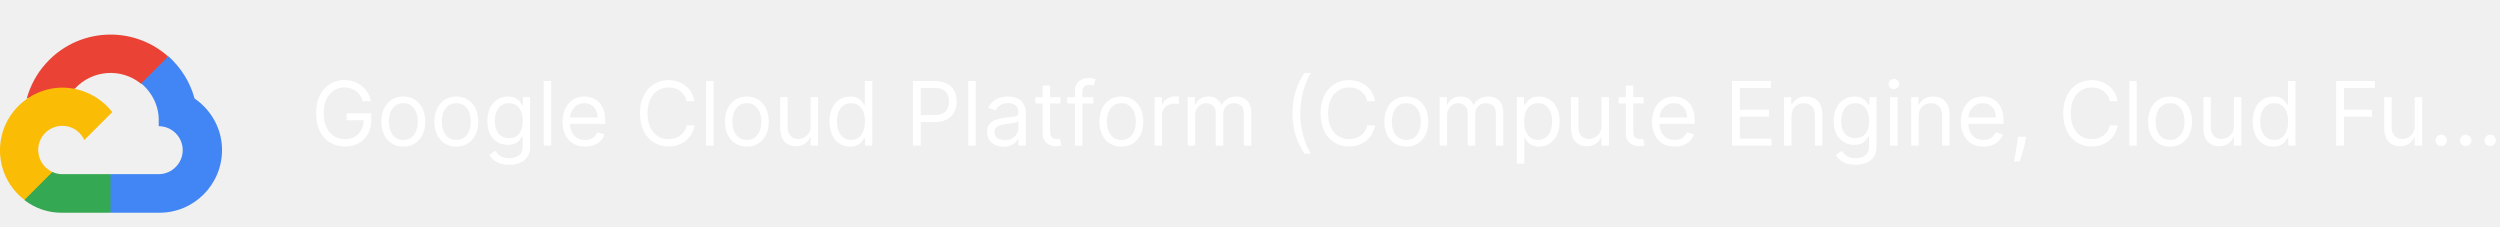
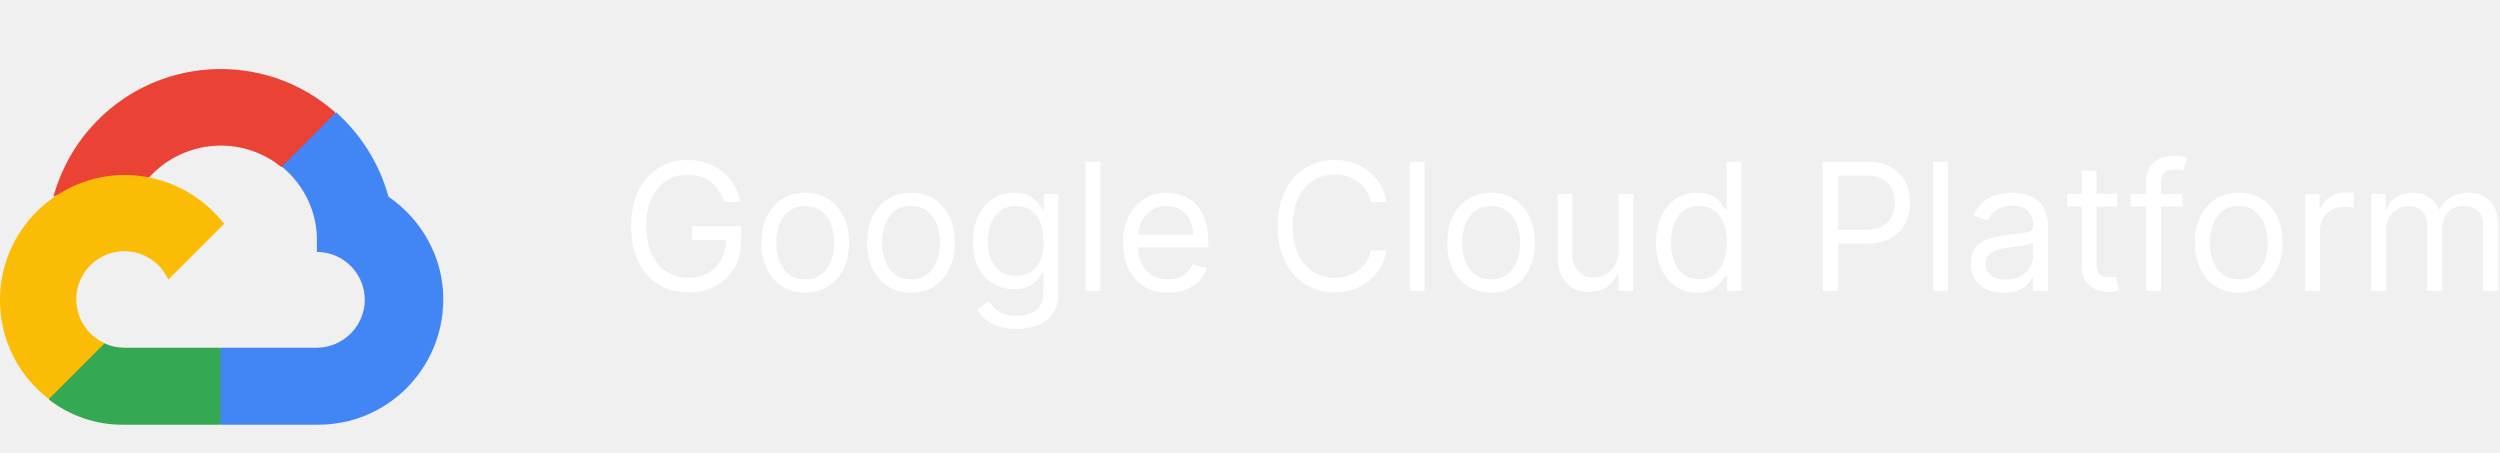
- <svg xmlns="http://www.w3.org/2000/svg" width="563" height="51" viewBox="0 0 563 51" fill="none">
+ <svg xmlns="http://www.w3.org/2000/svg" width="282" height="51" viewBox="0 0 282 51" fill="none">
  <g clip-path="url(#clip0_5224_19472)">
    <path d="M31.737 18.843H33.24L37.583 14.5L37.806 12.663C29.732 5.536 17.372 6.316 10.245 14.389C8.241 16.616 6.849 19.288 6.014 22.184C6.515 21.961 7.016 21.961 7.517 22.072L16.203 20.625C16.203 20.625 16.648 19.901 16.871 19.957C20.768 15.725 27.283 15.224 31.737 18.843Z" fill="#EA4335" />
    <path d="M43.819 22.184C42.817 18.509 40.757 15.224 37.917 12.663L31.793 18.788C34.354 20.903 35.857 24.077 35.746 27.362V28.42C38.753 28.42 41.147 30.87 41.147 33.821C41.147 36.772 38.697 39.221 35.746 39.221H24.945L23.887 40.335V46.849L24.945 47.907H35.802C43.597 47.963 49.944 41.671 50 33.876C50.055 29.255 47.717 24.857 43.819 22.184Z" fill="#4285F4" />
    <path d="M14.03 47.907H24.888V39.222H14.03C13.251 39.222 12.471 39.055 11.803 38.721L10.3 39.222L5.901 43.565L5.512 45.068C7.962 46.961 10.968 47.963 14.03 47.907Z" fill="#34A853" />
    <path d="M14.031 19.734C6.236 19.79 -0.055 26.137 0 33.932C0 38.275 2.06 42.395 5.512 45.012L11.804 38.721C9.076 37.496 7.851 34.266 9.076 31.538C10.301 28.81 13.53 27.585 16.258 28.81C17.483 29.367 18.43 30.313 18.986 31.538L25.278 25.247C22.605 21.794 18.43 19.734 14.031 19.734Z" fill="#FBBC05" />
  </g>
-   <path d="M81.704 22.787C81.548 22.309 81.342 21.88 81.087 21.502C80.836 21.118 80.535 20.791 80.185 20.521C79.839 20.252 79.446 20.046 79.006 19.904C78.565 19.762 78.082 19.691 77.557 19.691C76.695 19.691 75.912 19.913 75.206 20.358C74.501 20.803 73.939 21.459 73.523 22.326C73.106 23.192 72.898 24.255 72.898 25.514C72.898 26.774 73.108 27.837 73.53 28.703C73.951 29.57 74.522 30.226 75.242 30.671C75.961 31.116 76.771 31.338 77.671 31.338C78.504 31.338 79.238 31.161 79.872 30.806C80.511 30.446 81.008 29.939 81.364 29.286C81.724 28.628 81.903 27.853 81.903 26.963L82.443 27.077H78.068V25.514H83.608V27.077C83.608 28.275 83.352 29.317 82.841 30.202C82.334 31.087 81.633 31.774 80.739 32.261C79.849 32.745 78.826 32.986 77.671 32.986C76.383 32.986 75.251 32.683 74.276 32.077C73.305 31.471 72.547 30.609 72.003 29.492C71.463 28.374 71.193 27.049 71.193 25.514C71.193 24.364 71.347 23.329 71.655 22.411C71.967 21.487 72.408 20.701 72.976 20.053C73.544 19.404 74.216 18.907 74.993 18.561C75.769 18.216 76.624 18.043 77.557 18.043C78.324 18.043 79.039 18.159 79.702 18.391C80.369 18.618 80.963 18.942 81.484 19.364C82.01 19.78 82.448 20.28 82.798 20.862C83.149 21.44 83.39 22.082 83.523 22.787H81.704ZM90.829 33.014C89.844 33.014 88.98 32.78 88.237 32.311C87.498 31.843 86.921 31.187 86.504 30.344C86.092 29.501 85.886 28.516 85.886 27.389C85.886 26.253 86.092 25.261 86.504 24.413C86.921 23.566 87.498 22.908 88.237 22.439C88.98 21.97 89.844 21.736 90.829 21.736C91.814 21.736 92.676 21.97 93.414 22.439C94.158 22.908 94.735 23.566 95.147 24.413C95.564 25.261 95.772 26.253 95.772 27.389C95.772 28.516 95.564 29.501 95.147 30.344C94.735 31.187 94.158 31.843 93.414 32.311C92.676 32.78 91.814 33.014 90.829 33.014ZM90.829 31.509C91.577 31.509 92.193 31.317 92.676 30.933C93.159 30.55 93.516 30.046 93.748 29.421C93.98 28.796 94.096 28.119 94.096 27.389C94.096 26.66 93.98 25.981 93.748 25.351C93.516 24.721 93.159 24.212 92.676 23.824C92.193 23.436 91.577 23.242 90.829 23.242C90.081 23.242 89.466 23.436 88.983 23.824C88.5 24.212 88.142 24.721 87.91 25.351C87.678 25.981 87.562 26.66 87.562 27.389C87.562 28.119 87.678 28.796 87.91 29.421C88.142 30.046 88.5 30.55 88.983 30.933C89.466 31.317 90.081 31.509 90.829 31.509ZM102.763 33.014C101.778 33.014 100.914 32.78 100.17 32.311C99.432 31.843 98.854 31.187 98.438 30.344C98.026 29.501 97.82 28.516 97.82 27.389C97.82 26.253 98.026 25.261 98.438 24.413C98.854 23.566 99.432 22.908 100.17 22.439C100.914 21.97 101.778 21.736 102.763 21.736C103.748 21.736 104.609 21.97 105.348 22.439C106.091 22.908 106.669 23.566 107.081 24.413C107.498 25.261 107.706 26.253 107.706 27.389C107.706 28.516 107.498 29.501 107.081 30.344C106.669 31.187 106.091 31.843 105.348 32.311C104.609 32.78 103.748 33.014 102.763 33.014ZM102.763 31.509C103.511 31.509 104.126 31.317 104.609 30.933C105.092 30.55 105.45 30.046 105.682 29.421C105.914 28.796 106.03 28.119 106.03 27.389C106.03 26.66 105.914 25.981 105.682 25.351C105.45 24.721 105.092 24.212 104.609 23.824C104.126 23.436 103.511 23.242 102.763 23.242C102.015 23.242 101.399 23.436 100.916 23.824C100.433 24.212 100.076 24.721 99.844 25.351C99.612 25.981 99.496 26.66 99.496 27.389C99.496 28.119 99.612 28.796 99.844 29.421C100.076 30.046 100.433 30.55 100.916 30.933C101.399 31.317 102.015 31.509 102.763 31.509ZM114.668 37.105C113.858 37.105 113.162 37.001 112.58 36.793C111.998 36.589 111.512 36.319 111.124 35.983C110.74 35.652 110.435 35.297 110.208 34.918L111.543 33.98C111.694 34.179 111.886 34.406 112.118 34.662C112.35 34.922 112.667 35.147 113.07 35.337C113.477 35.531 114.01 35.628 114.668 35.628C115.549 35.628 116.275 35.415 116.848 34.989C117.421 34.563 117.708 33.895 117.708 32.986V30.77H117.566C117.443 30.969 117.267 31.215 117.04 31.509C116.818 31.797 116.496 32.056 116.074 32.283C115.658 32.505 115.094 32.617 114.384 32.617C113.503 32.617 112.712 32.408 112.012 31.992C111.316 31.575 110.764 30.969 110.357 30.174C109.954 29.378 109.753 28.412 109.753 27.276C109.753 26.158 109.95 25.185 110.343 24.357C110.736 23.523 111.283 22.879 111.983 22.425C112.684 21.966 113.494 21.736 114.412 21.736C115.123 21.736 115.686 21.854 116.103 22.091C116.524 22.323 116.846 22.588 117.069 22.887C117.296 23.18 117.471 23.422 117.594 23.611H117.765V21.878H119.384V33.1C119.384 34.037 119.171 34.799 118.745 35.386C118.323 35.978 117.755 36.412 117.04 36.686C116.33 36.966 115.539 37.105 114.668 37.105ZM114.611 31.111C115.283 31.111 115.852 30.957 116.316 30.649C116.78 30.342 117.132 29.899 117.374 29.321C117.615 28.744 117.736 28.052 117.736 27.247C117.736 26.461 117.618 25.768 117.381 25.166C117.144 24.565 116.794 24.094 116.33 23.753C115.866 23.412 115.293 23.242 114.611 23.242C113.901 23.242 113.309 23.422 112.836 23.781C112.367 24.141 112.014 24.624 111.777 25.23C111.545 25.836 111.429 26.509 111.429 27.247C111.429 28.005 111.548 28.675 111.784 29.257C112.026 29.835 112.381 30.29 112.85 30.621C113.323 30.948 113.91 31.111 114.611 31.111ZM124.128 18.242V32.787H122.452V18.242H124.128ZM131.772 33.014C130.721 33.014 129.814 32.782 129.052 32.318C128.294 31.85 127.71 31.196 127.298 30.358C126.89 29.515 126.687 28.535 126.687 27.418C126.687 26.3 126.89 25.316 127.298 24.463C127.71 23.606 128.282 22.939 129.016 22.46C129.755 21.977 130.617 21.736 131.602 21.736C132.17 21.736 132.731 21.831 133.285 22.02C133.839 22.209 134.343 22.517 134.798 22.943C135.252 23.365 135.614 23.924 135.884 24.619C136.154 25.316 136.289 26.172 136.289 27.191V27.901H127.88V26.452H134.585C134.585 25.836 134.461 25.287 134.215 24.804C133.974 24.321 133.628 23.94 133.178 23.661C132.733 23.381 132.208 23.242 131.602 23.242C130.934 23.242 130.356 23.407 129.869 23.739C129.386 24.066 129.014 24.492 128.754 25.017C128.493 25.543 128.363 26.106 128.363 26.708V27.674C128.363 28.497 128.505 29.196 128.789 29.769C129.078 30.337 129.478 30.77 129.989 31.068C130.501 31.362 131.095 31.509 131.772 31.509C132.212 31.509 132.61 31.447 132.965 31.324C133.325 31.196 133.635 31.007 133.896 30.756C134.156 30.5 134.357 30.183 134.499 29.804L136.119 30.259C135.948 30.808 135.662 31.291 135.259 31.708C134.857 32.12 134.36 32.441 133.768 32.673C133.176 32.901 132.511 33.014 131.772 33.014ZM156.396 22.787H154.634C154.53 22.28 154.348 21.835 154.087 21.452C153.832 21.068 153.519 20.746 153.15 20.486C152.785 20.221 152.38 20.022 151.935 19.889C151.49 19.757 151.026 19.691 150.543 19.691C149.663 19.691 148.865 19.913 148.15 20.358C147.44 20.803 146.874 21.459 146.452 22.326C146.036 23.192 145.827 24.255 145.827 25.514C145.827 26.774 146.036 27.837 146.452 28.703C146.874 29.57 147.44 30.226 148.15 30.671C148.865 31.116 149.663 31.338 150.543 31.338C151.026 31.338 151.49 31.272 151.935 31.139C152.38 31.007 152.785 30.81 153.15 30.55C153.519 30.285 153.832 29.96 154.087 29.577C154.348 29.189 154.53 28.744 154.634 28.242H156.396C156.263 28.985 156.022 29.65 155.671 30.237C155.321 30.825 154.885 31.324 154.364 31.736C153.844 32.143 153.259 32.453 152.61 32.666C151.966 32.879 151.277 32.986 150.543 32.986C149.303 32.986 148.2 32.683 147.234 32.077C146.268 31.471 145.508 30.609 144.954 29.492C144.4 28.374 144.123 27.049 144.123 25.514C144.123 23.98 144.4 22.654 144.954 21.537C145.508 20.42 146.268 19.558 147.234 18.952C148.2 18.346 149.303 18.043 150.543 18.043C151.277 18.043 151.966 18.149 152.61 18.362C153.259 18.576 153.844 18.888 154.364 19.3C154.885 19.707 155.321 20.204 155.671 20.791C156.022 21.374 156.263 22.039 156.396 22.787ZM160.691 18.242V32.787H159.015V18.242H160.691ZM168.192 33.014C167.208 33.014 166.344 32.78 165.6 32.311C164.862 31.843 164.284 31.187 163.867 30.344C163.455 29.501 163.249 28.516 163.249 27.389C163.249 26.253 163.455 25.261 163.867 24.413C164.284 23.566 164.862 22.908 165.6 22.439C166.344 21.97 167.208 21.736 168.192 21.736C169.177 21.736 170.039 21.97 170.778 22.439C171.521 22.908 172.099 23.566 172.511 24.413C172.927 25.261 173.136 26.253 173.136 27.389C173.136 28.516 172.927 29.501 172.511 30.344C172.099 31.187 171.521 31.843 170.778 32.311C170.039 32.78 169.177 33.014 168.192 33.014ZM168.192 31.509C168.941 31.509 169.556 31.317 170.039 30.933C170.522 30.55 170.879 30.046 171.112 29.421C171.344 28.796 171.46 28.119 171.46 27.389C171.46 26.66 171.344 25.981 171.112 25.351C170.879 24.721 170.522 24.212 170.039 23.824C169.556 23.436 168.941 23.242 168.192 23.242C167.444 23.242 166.829 23.436 166.346 23.824C165.863 24.212 165.505 24.721 165.273 25.351C165.041 25.981 164.925 26.66 164.925 27.389C164.925 28.119 165.041 28.796 165.273 29.421C165.505 30.046 165.863 30.55 166.346 30.933C166.829 31.317 167.444 31.509 168.192 31.509ZM182.569 28.327V21.878H184.245V32.787H182.569V30.941H182.456C182.2 31.494 181.802 31.966 181.262 32.354C180.723 32.737 180.041 32.929 179.217 32.929C178.535 32.929 177.929 32.78 177.399 32.482C176.868 32.179 176.452 31.724 176.149 31.118C175.846 30.507 175.694 29.738 175.694 28.81V21.878H177.37V28.696C177.37 29.492 177.593 30.126 178.038 30.6C178.488 31.073 179.061 31.31 179.757 31.31C180.173 31.31 180.597 31.203 181.028 30.99C181.464 30.777 181.828 30.451 182.122 30.01C182.42 29.57 182.569 29.009 182.569 28.327ZM191.435 33.014C190.526 33.014 189.723 32.785 189.027 32.325C188.331 31.861 187.786 31.208 187.393 30.365C187 29.518 186.804 28.516 186.804 27.361C186.804 26.215 187 25.221 187.393 24.378C187.786 23.535 188.333 22.884 189.034 22.425C189.735 21.966 190.545 21.736 191.463 21.736C192.173 21.736 192.734 21.854 193.146 22.091C193.563 22.323 193.88 22.588 194.098 22.887C194.321 23.18 194.493 23.422 194.616 23.611H194.759V18.242H196.435V32.787H194.815V31.111H194.616C194.493 31.31 194.318 31.561 194.091 31.864C193.864 32.162 193.539 32.43 193.118 32.666C192.696 32.898 192.135 33.014 191.435 33.014ZM191.662 31.509C192.334 31.509 192.902 31.334 193.366 30.983C193.83 30.628 194.183 30.138 194.425 29.513C194.666 28.883 194.787 28.156 194.787 27.333C194.787 26.518 194.669 25.806 194.432 25.195C194.195 24.579 193.845 24.101 193.381 23.76C192.917 23.415 192.344 23.242 191.662 23.242C190.952 23.242 190.36 23.424 189.886 23.788C189.418 24.148 189.065 24.638 188.828 25.259C188.596 25.874 188.48 26.566 188.48 27.333C188.48 28.109 188.598 28.815 188.835 29.449C189.077 30.079 189.432 30.581 189.901 30.955C190.374 31.324 190.961 31.509 191.662 31.509ZM205.589 32.787V18.242H210.504C211.645 18.242 212.578 18.448 213.303 18.86C214.032 19.267 214.571 19.818 214.922 20.514C215.272 21.21 215.447 21.987 215.447 22.844C215.447 23.701 215.272 24.48 214.922 25.181C214.576 25.881 214.041 26.44 213.317 26.857C212.592 27.269 211.664 27.475 210.533 27.475H207.01V25.912H210.476C211.257 25.912 211.884 25.777 212.358 25.507C212.831 25.237 213.175 24.873 213.388 24.413C213.606 23.95 213.714 23.426 213.714 22.844C213.714 22.262 213.606 21.741 213.388 21.281C213.175 20.822 212.829 20.462 212.351 20.202C211.873 19.937 211.238 19.804 210.447 19.804H207.351V32.787H205.589ZM219.734 18.242V32.787H218.058V18.242H219.734ZM226.014 33.043C225.323 33.043 224.695 32.913 224.132 32.652C223.568 32.387 223.121 32.006 222.789 31.509C222.458 31.007 222.292 30.401 222.292 29.691C222.292 29.066 222.415 28.559 222.662 28.171C222.908 27.778 223.237 27.47 223.649 27.247C224.061 27.025 224.515 26.859 225.012 26.75C225.514 26.637 226.019 26.547 226.525 26.48C227.188 26.395 227.725 26.331 228.137 26.288C228.554 26.241 228.857 26.163 229.047 26.054C229.241 25.945 229.338 25.756 229.338 25.486V25.429C229.338 24.728 229.146 24.184 228.762 23.796C228.384 23.407 227.808 23.213 227.037 23.213C226.236 23.213 225.609 23.388 225.154 23.739C224.7 24.089 224.38 24.463 224.196 24.861L222.605 24.293C222.889 23.63 223.268 23.114 223.741 22.744C224.219 22.37 224.74 22.11 225.304 21.963C225.872 21.812 226.431 21.736 226.98 21.736C227.33 21.736 227.733 21.779 228.187 21.864C228.646 21.944 229.089 22.112 229.515 22.368C229.946 22.624 230.304 23.01 230.588 23.526C230.872 24.042 231.014 24.733 231.014 25.6V32.787H229.338V31.31H229.252C229.139 31.547 228.949 31.8 228.684 32.07C228.419 32.34 228.066 32.569 227.626 32.759C227.186 32.948 226.648 33.043 226.014 33.043ZM226.27 31.537C226.932 31.537 227.491 31.407 227.946 31.146C228.405 30.886 228.751 30.55 228.983 30.138C229.219 29.726 229.338 29.293 229.338 28.838V27.304C229.267 27.389 229.11 27.468 228.869 27.538C228.632 27.605 228.358 27.664 228.045 27.716C227.737 27.763 227.437 27.806 227.143 27.844C226.854 27.877 226.62 27.905 226.44 27.929C226.004 27.986 225.597 28.078 225.218 28.206C224.844 28.329 224.541 28.516 224.309 28.767C224.082 29.013 223.968 29.35 223.968 29.776C223.968 30.358 224.184 30.799 224.615 31.097C225.05 31.39 225.602 31.537 226.27 31.537ZM238.817 21.878V23.299H233.164V21.878H238.817ZM234.812 19.264H236.488V29.662C236.488 30.136 236.557 30.491 236.694 30.727C236.836 30.959 237.016 31.116 237.234 31.196C237.456 31.272 237.691 31.31 237.937 31.31C238.121 31.31 238.273 31.3 238.391 31.281C238.51 31.258 238.604 31.239 238.675 31.225L239.016 32.73C238.903 32.773 238.744 32.816 238.54 32.858C238.337 32.906 238.079 32.929 237.766 32.929C237.293 32.929 236.829 32.827 236.374 32.624C235.924 32.42 235.55 32.11 235.252 31.693C234.959 31.277 234.812 30.751 234.812 30.117V19.264ZM246.197 21.878V23.299H240.316V21.878H246.197ZM242.077 32.787V20.372C242.077 19.747 242.224 19.227 242.518 18.81C242.811 18.393 243.192 18.081 243.661 17.872C244.13 17.664 244.625 17.56 245.146 17.56C245.558 17.56 245.894 17.593 246.154 17.659C246.415 17.726 246.609 17.787 246.737 17.844L246.254 19.293C246.168 19.264 246.05 19.229 245.898 19.186C245.752 19.144 245.558 19.122 245.316 19.122C244.762 19.122 244.362 19.262 244.116 19.541C243.874 19.821 243.754 20.23 243.754 20.77V32.787H242.077ZM252.528 33.014C251.544 33.014 250.679 32.78 249.936 32.311C249.197 31.843 248.62 31.187 248.203 30.344C247.791 29.501 247.585 28.516 247.585 27.389C247.585 26.253 247.791 25.261 248.203 24.413C248.62 23.566 249.197 22.908 249.936 22.439C250.679 21.97 251.544 21.736 252.528 21.736C253.513 21.736 254.375 21.97 255.114 22.439C255.857 22.908 256.435 23.566 256.847 24.413C257.263 25.261 257.472 26.253 257.472 27.389C257.472 28.516 257.263 29.501 256.847 30.344C256.435 31.187 255.857 31.843 255.114 32.311C254.375 32.78 253.513 33.014 252.528 33.014ZM252.528 31.509C253.277 31.509 253.892 31.317 254.375 30.933C254.858 30.55 255.215 30.046 255.447 29.421C255.679 28.796 255.795 28.119 255.795 27.389C255.795 26.66 255.679 25.981 255.447 25.351C255.215 24.721 254.858 24.212 254.375 23.824C253.892 23.436 253.277 23.242 252.528 23.242C251.78 23.242 251.165 23.436 250.682 23.824C250.199 24.212 249.841 24.721 249.609 25.351C249.377 25.981 249.261 26.66 249.261 27.389C249.261 28.119 249.377 28.796 249.609 29.421C249.841 30.046 250.199 30.55 250.682 30.933C251.165 31.317 251.78 31.509 252.528 31.509ZM260.03 32.787V21.878H261.65V23.526H261.763C261.962 22.986 262.322 22.548 262.843 22.212C263.364 21.876 263.951 21.708 264.604 21.708C264.727 21.708 264.881 21.71 265.066 21.715C265.25 21.719 265.39 21.727 265.485 21.736V23.441C265.428 23.426 265.298 23.405 265.094 23.377C264.895 23.343 264.685 23.327 264.462 23.327C263.932 23.327 263.458 23.438 263.042 23.661C262.63 23.878 262.303 24.181 262.061 24.57C261.825 24.953 261.706 25.391 261.706 25.884V32.787H260.03ZM267.472 32.787V21.878H269.091V23.583H269.233C269.46 23 269.827 22.548 270.334 22.226C270.84 21.899 271.449 21.736 272.159 21.736C272.879 21.736 273.478 21.899 273.956 22.226C274.439 22.548 274.815 23 275.085 23.583H275.199C275.478 23.019 275.897 22.572 276.456 22.24C277.015 21.904 277.685 21.736 278.466 21.736C279.441 21.736 280.239 22.041 280.859 22.652C281.48 23.258 281.79 24.203 281.79 25.486V32.787H280.114V25.486C280.114 24.681 279.893 24.106 279.453 23.76C279.013 23.415 278.494 23.242 277.898 23.242C277.131 23.242 276.536 23.474 276.115 23.938C275.694 24.397 275.483 24.979 275.483 25.685V32.787H273.778V25.316C273.778 24.695 273.577 24.196 273.175 23.817C272.772 23.433 272.254 23.242 271.619 23.242C271.184 23.242 270.777 23.358 270.398 23.59C270.024 23.822 269.721 24.144 269.489 24.556C269.261 24.963 269.148 25.434 269.148 25.969V32.787H267.472ZM291.076 25.514C291.076 23.725 291.308 22.079 291.772 20.578C292.241 19.073 292.908 17.688 293.775 16.424H295.252C294.911 16.892 294.592 17.47 294.293 18.156C294 18.838 293.742 19.589 293.519 20.408C293.297 21.222 293.121 22.065 292.994 22.936C292.871 23.808 292.809 24.667 292.809 25.514C292.809 26.641 292.918 27.785 293.136 28.945C293.353 30.105 293.647 31.182 294.016 32.176C294.386 33.171 294.798 33.98 295.252 34.605H293.775C292.908 33.341 292.241 31.959 291.772 30.458C291.308 28.952 291.076 27.304 291.076 25.514ZM309.657 22.787H307.896C307.792 22.28 307.609 21.835 307.349 21.452C307.093 21.068 306.781 20.746 306.412 20.486C306.047 20.221 305.642 20.022 305.197 19.889C304.752 19.757 304.288 19.691 303.805 19.691C302.924 19.691 302.127 19.913 301.412 20.358C300.701 20.803 300.136 21.459 299.714 22.326C299.297 23.192 299.089 24.255 299.089 25.514C299.089 26.774 299.297 27.837 299.714 28.703C300.136 29.57 300.701 30.226 301.412 30.671C302.127 31.116 302.924 31.338 303.805 31.338C304.288 31.338 304.752 31.272 305.197 31.139C305.642 31.007 306.047 30.81 306.412 30.55C306.781 30.285 307.093 29.96 307.349 29.577C307.609 29.189 307.792 28.744 307.896 28.242H309.657C309.525 28.985 309.283 29.65 308.933 30.237C308.583 30.825 308.147 31.324 307.626 31.736C307.105 32.143 306.52 32.453 305.872 32.666C305.228 32.879 304.539 32.986 303.805 32.986C302.565 32.986 301.461 32.683 300.495 32.077C299.529 31.471 298.77 30.609 298.216 29.492C297.662 28.374 297.385 27.049 297.385 25.514C297.385 23.98 297.662 22.654 298.216 21.537C298.77 20.42 299.529 19.558 300.495 18.952C301.461 18.346 302.565 18.043 303.805 18.043C304.539 18.043 305.228 18.149 305.872 18.362C306.52 18.576 307.105 18.888 307.626 19.3C308.147 19.707 308.583 20.204 308.933 20.791C309.283 21.374 309.525 22.039 309.657 22.787ZM316.708 33.014C315.723 33.014 314.859 32.78 314.116 32.311C313.377 31.843 312.799 31.187 312.383 30.344C311.971 29.501 311.765 28.516 311.765 27.389C311.765 26.253 311.971 25.261 312.383 24.413C312.799 23.566 313.377 22.908 314.116 22.439C314.859 21.97 315.723 21.736 316.708 21.736C317.693 21.736 318.555 21.97 319.293 22.439C320.037 22.908 320.614 23.566 321.026 24.413C321.443 25.261 321.651 26.253 321.651 27.389C321.651 28.516 321.443 29.501 321.026 30.344C320.614 31.187 320.037 31.843 319.293 32.311C318.555 32.78 317.693 33.014 316.708 33.014ZM316.708 31.509C317.456 31.509 318.072 31.317 318.555 30.933C319.038 30.55 319.395 30.046 319.627 29.421C319.859 28.796 319.975 28.119 319.975 27.389C319.975 26.66 319.859 25.981 319.627 25.351C319.395 24.721 319.038 24.212 318.555 23.824C318.072 23.436 317.456 23.242 316.708 23.242C315.96 23.242 315.344 23.436 314.862 23.824C314.379 24.212 314.021 24.721 313.789 25.351C313.557 25.981 313.441 26.66 313.441 27.389C313.441 28.119 313.557 28.796 313.789 29.421C314.021 30.046 314.379 30.55 314.862 30.933C315.344 31.317 315.96 31.509 316.708 31.509ZM324.21 32.787V21.878H325.829V23.583H325.971C326.199 23 326.565 22.548 327.072 22.226C327.579 21.899 328.187 21.736 328.897 21.736C329.617 21.736 330.216 21.899 330.694 22.226C331.177 22.548 331.554 23 331.824 23.583H331.937C332.217 23.019 332.636 22.572 333.194 22.24C333.753 21.904 334.423 21.736 335.204 21.736C336.18 21.736 336.977 22.041 337.598 22.652C338.218 23.258 338.528 24.203 338.528 25.486V32.787H336.852V25.486C336.852 24.681 336.632 24.106 336.191 23.76C335.751 23.415 335.233 23.242 334.636 23.242C333.869 23.242 333.275 23.474 332.853 23.938C332.432 24.397 332.221 24.979 332.221 25.685V32.787H330.517V25.316C330.517 24.695 330.315 24.196 329.913 23.817C329.511 23.433 328.992 23.242 328.358 23.242C327.922 23.242 327.515 23.358 327.136 23.59C326.762 23.822 326.459 24.144 326.227 24.556C326 24.963 325.886 25.434 325.886 25.969V32.787H324.21ZM341.593 36.878V21.878H343.212V23.611H343.411C343.534 23.422 343.704 23.18 343.922 22.887C344.145 22.588 344.462 22.323 344.874 22.091C345.291 21.854 345.854 21.736 346.564 21.736C347.483 21.736 348.292 21.966 348.993 22.425C349.694 22.884 350.241 23.535 350.634 24.378C351.027 25.221 351.223 26.215 351.223 27.361C351.223 28.516 351.027 29.518 350.634 30.365C350.241 31.208 349.696 31.861 349 32.325C348.304 32.785 347.502 33.014 346.593 33.014C345.892 33.014 345.331 32.898 344.909 32.666C344.488 32.43 344.164 32.162 343.936 31.864C343.709 31.561 343.534 31.31 343.411 31.111H343.269V36.878H341.593ZM343.24 27.333C343.24 28.156 343.361 28.883 343.603 29.513C343.844 30.138 344.197 30.628 344.661 30.983C345.125 31.334 345.693 31.509 346.365 31.509C347.066 31.509 347.651 31.324 348.12 30.955C348.593 30.581 348.948 30.079 349.185 29.449C349.426 28.815 349.547 28.109 349.547 27.333C349.547 26.566 349.429 25.874 349.192 25.259C348.96 24.638 348.607 24.148 348.134 23.788C347.665 23.424 347.076 23.242 346.365 23.242C345.684 23.242 345.111 23.415 344.647 23.76C344.183 24.101 343.832 24.579 343.596 25.195C343.359 25.806 343.24 26.518 343.24 27.333ZM360.655 28.327V21.878H362.331V32.787H360.655V30.941H360.542C360.286 31.494 359.888 31.966 359.348 32.354C358.809 32.737 358.127 32.929 357.303 32.929C356.621 32.929 356.015 32.78 355.485 32.482C354.954 32.179 354.538 31.724 354.235 31.118C353.932 30.507 353.78 29.738 353.78 28.81V21.878H355.456V28.696C355.456 29.492 355.679 30.126 356.124 30.6C356.574 31.073 357.147 31.31 357.843 31.31C358.259 31.31 358.683 31.203 359.114 30.99C359.55 30.777 359.914 30.451 360.208 30.01C360.506 29.57 360.655 29.009 360.655 28.327ZM370.146 21.878V23.299H364.492V21.878H370.146ZM366.14 19.264H367.816V29.662C367.816 30.136 367.885 30.491 368.022 30.727C368.164 30.959 368.344 31.116 368.562 31.196C368.784 31.272 369.019 31.31 369.265 31.31C369.45 31.31 369.601 31.3 369.719 31.281C369.838 31.258 369.933 31.239 370.004 31.225L370.344 32.73C370.231 32.773 370.072 32.816 369.869 32.858C369.665 32.906 369.407 32.929 369.094 32.929C368.621 32.929 368.157 32.827 367.702 32.624C367.253 32.42 366.879 32.11 366.58 31.693C366.287 31.277 366.14 30.751 366.14 30.117V19.264ZM377.124 33.014C376.072 33.014 375.166 32.782 374.403 32.318C373.646 31.85 373.061 31.196 372.649 30.358C372.242 29.515 372.038 28.535 372.038 27.418C372.038 26.3 372.242 25.316 372.649 24.463C373.061 23.606 373.634 22.939 374.368 22.46C375.107 21.977 375.968 21.736 376.953 21.736C377.521 21.736 378.082 21.831 378.636 22.02C379.19 22.209 379.695 22.517 380.149 22.943C380.604 23.365 380.966 23.924 381.236 24.619C381.506 25.316 381.641 26.172 381.641 27.191V27.901H373.232V26.452H379.936C379.936 25.836 379.813 25.287 379.567 24.804C379.325 24.321 378.98 23.94 378.53 23.661C378.085 23.381 377.559 23.242 376.953 23.242C376.286 23.242 375.708 23.407 375.22 23.739C374.737 24.066 374.366 24.492 374.105 25.017C373.845 25.543 373.714 26.106 373.714 26.708V27.674C373.714 28.497 373.857 29.196 374.141 29.769C374.429 30.337 374.83 30.77 375.341 31.068C375.852 31.362 376.446 31.509 377.124 31.509C377.564 31.509 377.962 31.447 378.317 31.324C378.677 31.196 378.987 31.007 379.247 30.756C379.508 30.5 379.709 30.183 379.851 29.804L381.47 30.259C381.3 30.808 381.013 31.291 380.611 31.708C380.208 32.12 379.711 32.441 379.119 32.673C378.527 32.901 377.862 33.014 377.124 33.014ZM390.043 32.787V18.242H398.821V19.804H391.804V24.719H398.366V26.281H391.804V31.225H398.935V32.787H390.043ZM403.445 26.225V32.787H401.768V21.878H403.388V23.583H403.53C403.786 23.029 404.174 22.584 404.695 22.247C405.215 21.906 405.888 21.736 406.712 21.736C407.45 21.736 408.097 21.887 408.651 22.191C409.205 22.489 409.635 22.943 409.943 23.554C410.251 24.16 410.405 24.927 410.405 25.855V32.787H408.729V25.969C408.729 25.112 408.506 24.444 408.061 23.966C407.616 23.483 407.005 23.242 406.229 23.242C405.694 23.242 405.215 23.358 404.794 23.59C404.377 23.822 404.048 24.16 403.807 24.605C403.565 25.05 403.445 25.59 403.445 26.225ZM417.871 37.105C417.061 37.105 416.365 37.001 415.783 36.793C415.201 36.589 414.715 36.319 414.327 35.983C413.944 35.652 413.638 35.297 413.411 34.918L414.746 33.98C414.898 34.179 415.089 34.406 415.321 34.662C415.553 34.922 415.871 35.147 416.273 35.337C416.68 35.531 417.213 35.628 417.871 35.628C418.752 35.628 419.479 35.415 420.051 34.989C420.624 34.563 420.911 33.895 420.911 32.986V30.77H420.769C420.646 30.969 420.471 31.215 420.243 31.509C420.021 31.797 419.699 32.056 419.277 32.283C418.861 32.505 418.297 32.617 417.587 32.617C416.706 32.617 415.916 32.408 415.215 31.992C414.519 31.575 413.967 30.969 413.56 30.174C413.158 29.378 412.956 28.412 412.956 27.276C412.956 26.158 413.153 25.185 413.546 24.357C413.939 23.523 414.486 22.879 415.186 22.425C415.887 21.966 416.697 21.736 417.615 21.736C418.326 21.736 418.889 21.854 419.306 22.091C419.727 22.323 420.049 22.588 420.272 22.887C420.499 23.18 420.674 23.422 420.797 23.611H420.968V21.878H422.587V33.1C422.587 34.037 422.374 34.799 421.948 35.386C421.526 35.978 420.958 36.412 420.243 36.686C419.533 36.966 418.742 37.105 417.871 37.105ZM417.814 31.111C418.487 31.111 419.055 30.957 419.519 30.649C419.983 30.342 420.336 29.899 420.577 29.321C420.819 28.744 420.939 28.052 420.939 27.247C420.939 26.461 420.821 25.768 420.584 25.166C420.347 24.565 419.997 24.094 419.533 23.753C419.069 23.412 418.496 23.242 417.814 23.242C417.104 23.242 416.512 23.422 416.039 23.781C415.57 24.141 415.217 24.624 414.98 25.23C414.748 25.836 414.632 26.509 414.632 27.247C414.632 28.005 414.751 28.675 414.988 29.257C415.229 29.835 415.584 30.29 416.053 30.621C416.526 30.948 417.114 31.111 417.814 31.111ZM425.655 32.787V21.878H427.331V32.787H425.655ZM426.507 20.06C426.181 20.06 425.899 19.949 425.662 19.726C425.43 19.503 425.314 19.236 425.314 18.924C425.314 18.611 425.43 18.343 425.662 18.121C425.899 17.898 426.181 17.787 426.507 17.787C426.834 17.787 427.114 17.898 427.346 18.121C427.582 18.343 427.701 18.611 427.701 18.924C427.701 19.236 427.582 19.503 427.346 19.726C427.114 19.949 426.834 20.06 426.507 20.06ZM432.077 26.225V32.787H430.401V21.878H432.021V23.583H432.163C432.418 23.029 432.807 22.584 433.327 22.247C433.848 21.906 434.521 21.736 435.344 21.736C436.083 21.736 436.729 21.887 437.283 22.191C437.837 22.489 438.268 22.943 438.576 23.554C438.884 24.16 439.038 24.927 439.038 25.855V32.787H437.362V25.969C437.362 25.112 437.139 24.444 436.694 23.966C436.249 23.483 435.638 23.242 434.862 23.242C434.326 23.242 433.848 23.358 433.427 23.59C433.01 23.822 432.681 24.16 432.44 24.605C432.198 25.05 432.077 25.59 432.077 26.225ZM446.674 33.014C445.623 33.014 444.717 32.782 443.954 32.318C443.197 31.85 442.612 31.196 442.2 30.358C441.793 29.515 441.589 28.535 441.589 27.418C441.589 26.3 441.793 25.316 442.2 24.463C442.612 23.606 443.185 22.939 443.919 22.46C444.657 21.977 445.519 21.736 446.504 21.736C447.072 21.736 447.633 21.831 448.187 22.02C448.741 22.209 449.245 22.517 449.7 22.943C450.154 23.365 450.517 23.924 450.787 24.619C451.056 25.316 451.191 26.172 451.191 27.191V27.901H442.782V26.452H449.487C449.487 25.836 449.364 25.287 449.118 24.804C448.876 24.321 448.53 23.94 448.081 23.661C447.636 23.381 447.11 23.242 446.504 23.242C445.836 23.242 445.259 23.407 444.771 23.739C444.288 24.066 443.916 24.492 443.656 25.017C443.395 25.543 443.265 26.106 443.265 26.708V27.674C443.265 28.497 443.407 29.196 443.691 29.769C443.98 30.337 444.38 30.77 444.892 31.068C445.403 31.362 445.997 31.509 446.674 31.509C447.115 31.509 447.512 31.447 447.868 31.324C448.227 31.196 448.538 31.007 448.798 30.756C449.058 30.5 449.26 30.183 449.402 29.804L451.021 30.259C450.85 30.808 450.564 31.291 450.162 31.708C449.759 32.12 449.262 32.441 448.67 32.673C448.078 32.901 447.413 33.014 446.674 33.014ZM456.241 30.799L456.127 31.566C456.047 32.105 455.924 32.683 455.758 33.298C455.597 33.914 455.429 34.494 455.254 35.038C455.079 35.583 454.934 36.016 454.821 36.338H453.542C453.604 36.035 453.684 35.635 453.784 35.138C453.883 34.641 453.983 34.084 454.082 33.469C454.186 32.858 454.271 32.233 454.338 31.594L454.423 30.799H456.241ZM476.903 22.787H475.142C475.038 22.28 474.856 21.835 474.595 21.452C474.339 21.068 474.027 20.746 473.658 20.486C473.293 20.221 472.888 20.022 472.443 19.889C471.998 19.757 471.534 19.691 471.051 19.691C470.17 19.691 469.373 19.913 468.658 20.358C467.947 20.803 467.382 21.459 466.96 22.326C466.544 23.192 466.335 24.255 466.335 25.514C466.335 26.774 466.544 27.837 466.96 28.703C467.382 29.57 467.947 30.226 468.658 30.671C469.373 31.116 470.17 31.338 471.051 31.338C471.534 31.338 471.998 31.272 472.443 31.139C472.888 31.007 473.293 30.81 473.658 30.55C474.027 30.285 474.339 29.96 474.595 29.577C474.856 29.189 475.038 28.744 475.142 28.242H476.903C476.771 28.985 476.529 29.65 476.179 30.237C475.829 30.825 475.393 31.324 474.872 31.736C474.351 32.143 473.767 32.453 473.118 32.666C472.474 32.879 471.785 32.986 471.051 32.986C469.811 32.986 468.707 32.683 467.741 32.077C466.776 31.471 466.016 30.609 465.462 29.492C464.908 28.374 464.631 27.049 464.631 25.514C464.631 23.98 464.908 22.654 465.462 21.537C466.016 20.42 466.776 19.558 467.741 18.952C468.707 18.346 469.811 18.043 471.051 18.043C471.785 18.043 472.474 18.149 473.118 18.362C473.767 18.576 474.351 18.888 474.872 19.3C475.393 19.707 475.829 20.204 476.179 20.791C476.529 21.374 476.771 22.039 476.903 22.787ZM481.199 18.242V32.787H479.522V18.242H481.199ZM488.7 33.014C487.715 33.014 486.851 32.78 486.108 32.311C485.369 31.843 484.792 31.187 484.375 30.344C483.963 29.501 483.757 28.516 483.757 27.389C483.757 26.253 483.963 25.261 484.375 24.413C484.792 23.566 485.369 22.908 486.108 22.439C486.851 21.97 487.715 21.736 488.7 21.736C489.685 21.736 490.547 21.97 491.286 22.439C492.029 22.908 492.607 23.566 493.018 24.413C493.435 25.261 493.643 26.253 493.643 27.389C493.643 28.516 493.435 29.501 493.018 30.344C492.607 31.187 492.029 31.843 491.286 32.311C490.547 32.78 489.685 33.014 488.7 33.014ZM488.7 31.509C489.448 31.509 490.064 31.317 490.547 30.933C491.03 30.55 491.387 30.046 491.619 29.421C491.851 28.796 491.967 28.119 491.967 27.389C491.967 26.66 491.851 25.981 491.619 25.351C491.387 24.721 491.03 24.212 490.547 23.824C490.064 23.436 489.448 23.242 488.7 23.242C487.952 23.242 487.337 23.436 486.854 23.824C486.371 24.212 486.013 24.721 485.781 25.351C485.549 25.981 485.433 26.66 485.433 27.389C485.433 28.119 485.549 28.796 485.781 29.421C486.013 30.046 486.371 30.55 486.854 30.933C487.337 31.317 487.952 31.509 488.7 31.509ZM503.077 28.327V21.878H504.753V32.787H503.077V30.941H502.963C502.708 31.494 502.31 31.966 501.77 32.354C501.23 32.737 500.549 32.929 499.725 32.929C499.043 32.929 498.437 32.78 497.907 32.482C497.376 32.179 496.96 31.724 496.657 31.118C496.354 30.507 496.202 29.738 496.202 28.81V21.878H497.878V28.696C497.878 29.492 498.101 30.126 498.546 30.6C498.996 31.073 499.569 31.31 500.265 31.31C500.681 31.31 501.105 31.203 501.536 30.99C501.971 30.777 502.336 30.451 502.63 30.01C502.928 29.57 503.077 29.009 503.077 28.327ZM511.942 33.014C511.033 33.014 510.231 32.785 509.535 32.325C508.839 31.861 508.294 31.208 507.901 30.365C507.508 29.518 507.312 28.516 507.312 27.361C507.312 26.215 507.508 25.221 507.901 24.378C508.294 23.535 508.841 22.884 509.542 22.425C510.243 21.966 511.052 21.736 511.971 21.736C512.681 21.736 513.242 21.854 513.654 22.091C514.071 22.323 514.388 22.588 514.606 22.887C514.828 23.18 515.001 23.422 515.124 23.611H515.266V18.242H516.942V32.787H515.323V31.111H515.124C515.001 31.31 514.826 31.561 514.599 31.864C514.371 32.162 514.047 32.43 513.626 32.666C513.204 32.898 512.643 33.014 511.942 33.014ZM512.17 31.509C512.842 31.509 513.41 31.334 513.874 30.983C514.338 30.628 514.691 30.138 514.933 29.513C515.174 28.883 515.295 28.156 515.295 27.333C515.295 26.518 515.176 25.806 514.94 25.195C514.703 24.579 514.353 24.101 513.888 23.76C513.424 23.415 512.852 23.242 512.17 23.242C511.46 23.242 510.868 23.424 510.394 23.788C509.925 24.148 509.573 24.638 509.336 25.259C509.104 25.874 508.988 26.566 508.988 27.333C508.988 28.109 509.106 28.815 509.343 29.449C509.585 30.079 509.94 30.581 510.408 30.955C510.882 31.324 511.469 31.509 512.17 31.509ZM526.097 32.787V18.242H534.819V19.804H527.859V24.719H534.165V26.281H527.859V32.787H526.097ZM543.8 28.327V21.878H545.476V32.787H543.8V30.941H543.686C543.43 31.494 543.033 31.966 542.493 32.354C541.953 32.737 541.271 32.929 540.447 32.929C539.766 32.929 539.16 32.78 538.629 32.482C538.099 32.179 537.682 31.724 537.379 31.118C537.076 30.507 536.925 29.738 536.925 28.81V21.878H538.601V28.696C538.601 29.492 538.823 30.126 539.268 30.6C539.718 31.073 540.291 31.31 540.987 31.31C541.404 31.31 541.828 31.203 542.259 30.99C542.694 30.777 543.059 30.451 543.352 30.01C543.651 29.57 543.8 29.009 543.8 28.327ZM549.767 32.901C549.417 32.901 549.116 32.775 548.865 32.524C548.614 32.273 548.489 31.973 548.489 31.622C548.489 31.272 548.614 30.971 548.865 30.72C549.116 30.469 549.417 30.344 549.767 30.344C550.118 30.344 550.418 30.469 550.669 30.72C550.92 30.971 551.046 31.272 551.046 31.622C551.046 31.854 550.987 32.067 550.868 32.261C550.755 32.456 550.601 32.612 550.407 32.73C550.217 32.844 550.004 32.901 549.767 32.901ZM555.275 32.901C554.925 32.901 554.624 32.775 554.373 32.524C554.122 32.273 553.997 31.973 553.997 31.622C553.997 31.272 554.122 30.971 554.373 30.72C554.624 30.469 554.925 30.344 555.275 30.344C555.626 30.344 555.926 30.469 556.177 30.72C556.428 30.971 556.554 31.272 556.554 31.622C556.554 31.854 556.494 32.067 556.376 32.261C556.262 32.456 556.109 32.612 555.914 32.73C555.725 32.844 555.512 32.901 555.275 32.901ZM560.783 32.901C560.433 32.901 560.132 32.775 559.881 32.524C559.63 32.273 559.505 31.973 559.505 31.622C559.505 31.272 559.63 30.971 559.881 30.72C560.132 30.469 560.433 30.344 560.783 30.344C561.133 30.344 561.434 30.469 561.685 30.72C561.936 30.971 562.061 31.272 562.061 31.622C562.061 31.854 562.002 32.067 561.884 32.261C561.77 32.456 561.616 32.612 561.422 32.73C561.233 32.844 561.02 32.901 560.783 32.901Z" fill="white" />
+   <path d="M81.704 22.787C81.548 22.309 81.342 21.88 81.087 21.502C80.836 21.118 80.535 20.791 80.185 20.521C79.839 20.252 79.446 20.046 79.006 19.904C78.565 19.762 78.082 19.691 77.557 19.691C76.695 19.691 75.912 19.913 75.206 20.358C74.501 20.803 73.939 21.459 73.523 22.326C73.106 23.192 72.898 24.255 72.898 25.514C72.898 26.774 73.108 27.837 73.53 28.703C73.951 29.57 74.522 30.226 75.242 30.671C75.961 31.116 76.771 31.338 77.671 31.338C78.504 31.338 79.238 31.161 79.872 30.806C80.511 30.446 81.008 29.939 81.364 29.286C81.724 28.628 81.903 27.853 81.903 26.963L82.443 27.077H78.068V25.514H83.608V27.077C83.608 28.275 83.352 29.317 82.841 30.202C82.334 31.087 81.633 31.774 80.739 32.261C79.849 32.745 78.826 32.986 77.671 32.986C76.383 32.986 75.251 32.683 74.276 32.077C73.305 31.471 72.547 30.609 72.003 29.492C71.463 28.374 71.193 27.049 71.193 25.514C71.193 24.364 71.347 23.329 71.655 22.411C71.967 21.487 72.408 20.701 72.976 20.053C73.544 19.404 74.216 18.907 74.993 18.561C75.769 18.216 76.624 18.043 77.557 18.043C78.324 18.043 79.039 18.159 79.702 18.391C80.369 18.618 80.963 18.942 81.484 19.364C82.01 19.78 82.448 20.28 82.798 20.862C83.149 21.44 83.39 22.082 83.523 22.787H81.704ZM90.829 33.014C89.844 33.014 88.98 32.78 88.237 32.311C87.498 31.843 86.921 31.187 86.504 30.344C86.092 29.501 85.886 28.516 85.886 27.389C85.886 26.253 86.092 25.261 86.504 24.413C86.921 23.566 87.498 22.908 88.237 22.439C88.98 21.97 89.844 21.736 90.829 21.736C91.814 21.736 92.676 21.97 93.414 22.439C94.158 22.908 94.735 23.566 95.147 24.413C95.564 25.261 95.772 26.253 95.772 27.389C95.772 28.516 95.564 29.501 95.147 30.344C94.735 31.187 94.158 31.843 93.414 32.311C92.676 32.78 91.814 33.014 90.829 33.014ZM90.829 31.509C91.577 31.509 92.193 31.317 92.676 30.933C93.159 30.55 93.516 30.046 93.748 29.421C93.98 28.796 94.096 28.119 94.096 27.389C94.096 26.66 93.98 25.981 93.748 25.351C93.516 24.721 93.159 24.212 92.676 23.824C92.193 23.436 91.577 23.242 90.829 23.242C90.081 23.242 89.466 23.436 88.983 23.824C88.5 24.212 88.142 24.721 87.91 25.351C87.678 25.981 87.562 26.66 87.562 27.389C87.562 28.119 87.678 28.796 87.91 29.421C88.142 30.046 88.5 30.55 88.983 30.933C89.466 31.317 90.081 31.509 90.829 31.509ZM102.763 33.014C101.778 33.014 100.914 32.78 100.17 32.311C99.432 31.843 98.854 31.187 98.438 30.344C98.026 29.501 97.82 28.516 97.82 27.389C97.82 26.253 98.026 25.261 98.438 24.413C98.854 23.566 99.432 22.908 100.17 22.439C100.914 21.97 101.778 21.736 102.763 21.736C103.748 21.736 104.609 21.97 105.348 22.439C106.091 22.908 106.669 23.566 107.081 24.413C107.498 25.261 107.706 26.253 107.706 27.389C107.706 28.516 107.498 29.501 107.081 30.344C106.669 31.187 106.091 31.843 105.348 32.311C104.609 32.78 103.748 33.014 102.763 33.014ZM102.763 31.509C103.511 31.509 104.126 31.317 104.609 30.933C105.092 30.55 105.45 30.046 105.682 29.421C105.914 28.796 106.03 28.119 106.03 27.389C106.03 26.66 105.914 25.981 105.682 25.351C105.45 24.721 105.092 24.212 104.609 23.824C104.126 23.436 103.511 23.242 102.763 23.242C102.015 23.242 101.399 23.436 100.916 23.824C100.433 24.212 100.076 24.721 99.844 25.351C99.612 25.981 99.496 26.66 99.496 27.389C99.496 28.119 99.612 28.796 99.844 29.421C100.076 30.046 100.433 30.55 100.916 30.933C101.399 31.317 102.015 31.509 102.763 31.509ZM114.668 37.105C113.858 37.105 113.162 37.001 112.58 36.793C111.998 36.589 111.512 36.319 111.124 35.983C110.74 35.652 110.435 35.297 110.208 34.918L111.543 33.98C111.694 34.179 111.886 34.406 112.118 34.662C112.35 34.922 112.667 35.147 113.07 35.337C113.477 35.531 114.01 35.628 114.668 35.628C115.549 35.628 116.275 35.415 116.848 34.989C117.421 34.563 117.708 33.895 117.708 32.986V30.77H117.566C117.443 30.969 117.267 31.215 117.04 31.509C116.818 31.797 116.496 32.056 116.074 32.283C115.658 32.505 115.094 32.617 114.384 32.617C113.503 32.617 112.712 32.408 112.012 31.992C111.316 31.575 110.764 30.969 110.357 30.174C109.954 29.378 109.753 28.412 109.753 27.276C109.753 26.158 109.95 25.185 110.343 24.357C110.736 23.523 111.283 22.879 111.983 22.425C112.684 21.966 113.494 21.736 114.412 21.736C115.123 21.736 115.686 21.854 116.103 22.091C116.524 22.323 116.846 22.588 117.069 22.887C117.296 23.18 117.471 23.422 117.594 23.611H117.765V21.878H119.384V33.1C119.384 34.037 119.171 34.799 118.745 35.386C118.323 35.978 117.755 36.412 117.04 36.686C116.33 36.966 115.539 37.105 114.668 37.105ZM114.611 31.111C115.283 31.111 115.852 30.957 116.316 30.649C116.78 30.342 117.132 29.899 117.374 29.321C117.615 28.744 117.736 28.052 117.736 27.247C117.736 26.461 117.618 25.768 117.381 25.166C117.144 24.565 116.794 24.094 116.33 23.753C115.866 23.412 115.293 23.242 114.611 23.242C113.901 23.242 113.309 23.422 112.836 23.781C112.367 24.141 112.014 24.624 111.777 25.23C111.545 25.836 111.429 26.509 111.429 27.247C111.429 28.005 111.548 28.675 111.784 29.257C112.026 29.835 112.381 30.29 112.85 30.621C113.323 30.948 113.91 31.111 114.611 31.111ZM124.128 18.242V32.787H122.452V18.242H124.128ZM131.772 33.014C130.721 33.014 129.814 32.782 129.052 32.318C128.294 31.85 127.71 31.196 127.298 30.358C126.89 29.515 126.687 28.535 126.687 27.418C126.687 26.3 126.89 25.316 127.298 24.463C127.71 23.606 128.282 22.939 129.016 22.46C129.755 21.977 130.617 21.736 131.602 21.736C132.17 21.736 132.731 21.831 133.285 22.02C133.839 22.209 134.343 22.517 134.798 22.943C135.252 23.365 135.614 23.924 135.884 24.619C136.154 25.316 136.289 26.172 136.289 27.191V27.901H127.88V26.452H134.585C134.585 25.836 134.461 25.287 134.215 24.804C133.974 24.321 133.628 23.94 133.178 23.661C132.733 23.381 132.208 23.242 131.602 23.242C130.934 23.242 130.356 23.407 129.869 23.739C129.386 24.066 129.014 24.492 128.754 25.017C128.493 25.543 128.363 26.106 128.363 26.708V27.674C128.363 28.497 128.505 29.196 128.789 29.769C129.078 30.337 129.478 30.77 129.989 31.068C130.501 31.362 131.095 31.509 131.772 31.509C132.212 31.509 132.61 31.447 132.965 31.324C133.325 31.196 133.635 31.007 133.896 30.756C134.156 30.5 134.357 30.183 134.499 29.804L136.119 30.259C135.948 30.808 135.662 31.291 135.259 31.708C134.857 32.12 134.36 32.441 133.768 32.673C133.176 32.901 132.511 33.014 131.772 33.014ZM156.396 22.787H154.634C154.53 22.28 154.348 21.835 154.087 21.452C153.832 21.068 153.519 20.746 153.15 20.486C152.785 20.221 152.38 20.022 151.935 19.889C151.49 19.757 151.026 19.691 150.543 19.691C149.663 19.691 148.865 19.913 148.15 20.358C147.44 20.803 146.874 21.459 146.452 22.326C146.036 23.192 145.827 24.255 145.827 25.514C145.827 26.774 146.036 27.837 146.452 28.703C146.874 29.57 147.44 30.226 148.15 30.671C148.865 31.116 149.663 31.338 150.543 31.338C151.026 31.338 151.49 31.272 151.935 31.139C152.38 31.007 152.785 30.81 153.15 30.55C153.519 30.285 153.832 29.96 154.087 29.577C154.348 29.189 154.53 28.744 154.634 28.242H156.396C156.263 28.985 156.022 29.65 155.671 30.237C155.321 30.825 154.885 31.324 154.364 31.736C153.844 32.143 153.259 32.453 152.61 32.666C151.966 32.879 151.277 32.986 150.543 32.986C149.303 32.986 148.2 32.683 147.234 32.077C146.268 31.471 145.508 30.609 144.954 29.492C144.4 28.374 144.123 27.049 144.123 25.514C144.123 23.98 144.4 22.654 144.954 21.537C145.508 20.42 146.268 19.558 147.234 18.952C148.2 18.346 149.303 18.043 150.543 18.043C151.277 18.043 151.966 18.149 152.61 18.362C153.259 18.576 153.844 18.888 154.364 19.3C154.885 19.707 155.321 20.204 155.671 20.791C156.022 21.374 156.263 22.039 156.396 22.787ZM160.691 18.242V32.787H159.015V18.242H160.691ZM168.192 33.014C167.208 33.014 166.344 32.78 165.6 32.311C164.862 31.843 164.284 31.187 163.867 30.344C163.455 29.501 163.249 28.516 163.249 27.389C163.249 26.253 163.455 25.261 163.867 24.413C164.284 23.566 164.862 22.908 165.6 22.439C166.344 21.97 167.208 21.736 168.192 21.736C169.177 21.736 170.039 21.97 170.778 22.439C171.521 22.908 172.099 23.566 172.511 24.413C172.927 25.261 173.136 26.253 173.136 27.389C173.136 28.516 172.927 29.501 172.511 30.344C172.099 31.187 171.521 31.843 170.778 32.311C170.039 32.78 169.177 33.014 168.192 33.014ZM168.192 31.509C168.941 31.509 169.556 31.317 170.039 30.933C170.522 30.55 170.879 30.046 171.112 29.421C171.344 28.796 171.46 28.119 171.46 27.389C171.46 26.66 171.344 25.981 171.112 25.351C170.879 24.721 170.522 24.212 170.039 23.824C169.556 23.436 168.941 23.242 168.192 23.242C167.444 23.242 166.829 23.436 166.346 23.824C165.863 24.212 165.505 24.721 165.273 25.351C165.041 25.981 164.925 26.66 164.925 27.389C164.925 28.119 165.041 28.796 165.273 29.421C165.505 30.046 165.863 30.55 166.346 30.933C166.829 31.317 167.444 31.509 168.192 31.509ZM182.569 28.327V21.878H184.245V32.787H182.569V30.941H182.456C182.2 31.494 181.802 31.966 181.262 32.354C180.723 32.737 180.041 32.929 179.217 32.929C178.535 32.929 177.929 32.78 177.399 32.482C176.868 32.179 176.452 31.724 176.149 31.118C175.846 30.507 175.694 29.738 175.694 28.81V21.878H177.37V28.696C177.37 29.492 177.593 30.126 178.038 30.6C178.488 31.073 179.061 31.31 179.757 31.31C180.173 31.31 180.597 31.203 181.028 30.99C181.464 30.777 181.828 30.451 182.122 30.01C182.42 29.57 182.569 29.009 182.569 28.327ZM191.435 33.014C190.526 33.014 189.723 32.785 189.027 32.325C188.331 31.861 187.786 31.208 187.393 30.365C187 29.518 186.804 28.516 186.804 27.361C186.804 26.215 187 25.221 187.393 24.378C187.786 23.535 188.333 22.884 189.034 22.425C189.735 21.966 190.545 21.736 191.463 21.736C192.173 21.736 192.734 21.854 193.146 22.091C193.563 22.323 193.88 22.588 194.098 22.887C194.321 23.18 194.493 23.422 194.616 23.611H194.759V18.242H196.435V32.787H194.815V31.111H194.616C194.493 31.31 194.318 31.561 194.091 31.864C193.864 32.162 193.539 32.43 193.118 32.666C192.696 32.898 192.135 33.014 191.435 33.014ZM191.662 31.509C192.334 31.509 192.902 31.334 193.366 30.983C193.83 30.628 194.183 30.138 194.425 29.513C194.666 28.883 194.787 28.156 194.787 27.333C194.787 26.518 194.669 25.806 194.432 25.195C194.195 24.579 193.845 24.101 193.381 23.76C192.917 23.415 192.344 23.242 191.662 23.242C190.952 23.242 190.36 23.424 189.886 23.788C189.418 24.148 189.065 24.638 188.828 25.259C188.596 25.874 188.48 26.566 188.48 27.333C188.48 28.109 188.598 28.815 188.835 29.449C189.077 30.079 189.432 30.581 189.901 30.955C190.374 31.324 190.961 31.509 191.662 31.509ZM205.589 32.787V18.242H210.504C211.645 18.242 212.578 18.448 213.303 18.86C214.032 19.267 214.571 19.818 214.922 20.514C215.272 21.21 215.447 21.987 215.447 22.844C215.447 23.701 215.272 24.48 214.922 25.181C214.576 25.881 214.041 26.44 213.317 26.857C212.592 27.269 211.664 27.475 210.533 27.475H207.01V25.912H210.476C211.257 25.912 211.884 25.777 212.358 25.507C212.831 25.237 213.175 24.873 213.388 24.413C213.606 23.95 213.714 23.426 213.714 22.844C213.714 22.262 213.606 21.741 213.388 21.281C213.175 20.822 212.829 20.462 212.351 20.202C211.873 19.937 211.238 19.804 210.447 19.804H207.351V32.787H205.589ZM219.734 18.242V32.787H218.058V18.242H219.734ZM226.014 33.043C225.323 33.043 224.695 32.913 224.132 32.652C223.568 32.387 223.121 32.006 222.789 31.509C222.458 31.007 222.292 30.401 222.292 29.691C222.292 29.066 222.415 28.559 222.662 28.171C222.908 27.778 223.237 27.47 223.649 27.247C224.061 27.025 224.515 26.859 225.012 26.75C225.514 26.637 226.019 26.547 226.525 26.48C227.188 26.395 227.725 26.331 228.137 26.288C228.554 26.241 228.857 26.163 229.047 26.054C229.241 25.945 229.338 25.756 229.338 25.486V25.429C229.338 24.728 229.146 24.184 228.762 23.796C228.384 23.407 227.808 23.213 227.037 23.213C226.236 23.213 225.609 23.388 225.154 23.739C224.7 24.089 224.38 24.463 224.196 24.861L222.605 24.293C222.889 23.63 223.268 23.114 223.741 22.744C224.219 22.37 224.74 22.11 225.304 21.963C225.872 21.812 226.431 21.736 226.98 21.736C227.33 21.736 227.733 21.779 228.187 21.864C228.646 21.944 229.089 22.112 229.515 22.368C229.946 22.624 230.304 23.01 230.588 23.526C230.872 24.042 231.014 24.733 231.014 25.6V32.787H229.338V31.31H229.252C229.139 31.547 228.949 31.8 228.684 32.07C228.419 32.34 228.066 32.569 227.626 32.759C227.186 32.948 226.648 33.043 226.014 33.043ZM226.27 31.537C226.932 31.537 227.491 31.407 227.946 31.146C228.405 30.886 228.751 30.55 228.983 30.138C229.219 29.726 229.338 29.293 229.338 28.838V27.304C229.267 27.389 229.11 27.468 228.869 27.538C228.632 27.605 228.358 27.664 228.045 27.716C227.737 27.763 227.437 27.806 227.143 27.844C226.854 27.877 226.62 27.905 226.44 27.929C226.004 27.986 225.597 28.078 225.218 28.206C224.844 28.329 224.541 28.516 224.309 28.767C224.082 29.013 223.968 29.35 223.968 29.776C223.968 30.358 224.184 30.799 224.615 31.097C225.05 31.39 225.602 31.537 226.27 31.537ZM238.817 21.878V23.299H233.164V21.878H238.817ZM234.812 19.264H236.488V29.662C236.488 30.136 236.557 30.491 236.694 30.727C236.836 30.959 237.016 31.116 237.234 31.196C237.456 31.272 237.691 31.31 237.937 31.31C238.121 31.31 238.273 31.3 238.391 31.281C238.51 31.258 238.604 31.239 238.675 31.225L239.016 32.73C238.903 32.773 238.744 32.816 238.54 32.858C238.337 32.906 238.079 32.929 237.766 32.929C237.293 32.929 236.829 32.827 236.374 32.624C235.924 32.42 235.55 32.11 235.252 31.693C234.959 31.277 234.812 30.751 234.812 30.117V19.264ZM246.197 21.878V23.299H240.316V21.878H246.197ZM242.077 32.787V20.372C242.077 19.747 242.224 19.227 242.518 18.81C242.811 18.393 243.192 18.081 243.661 17.872C244.13 17.664 244.625 17.56 245.146 17.56C245.558 17.56 245.894 17.593 246.154 17.659C246.415 17.726 246.609 17.787 246.737 17.844L246.254 19.293C246.168 19.264 246.05 19.229 245.898 19.186C245.752 19.144 245.558 19.122 245.316 19.122C244.762 19.122 244.362 19.262 244.116 19.541C243.874 19.821 243.754 20.23 243.754 20.77V32.787H242.077ZM252.528 33.014C251.544 33.014 250.679 32.78 249.936 32.311C249.197 31.843 248.62 31.187 248.203 30.344C247.791 29.501 247.585 28.516 247.585 27.389C247.585 26.253 247.791 25.261 248.203 24.413C248.62 23.566 249.197 22.908 249.936 22.439C250.679 21.97 251.544 21.736 252.528 21.736C253.513 21.736 254.375 21.97 255.114 22.439C255.857 22.908 256.435 23.566 256.847 24.413C257.263 25.261 257.472 26.253 257.472 27.389C257.472 28.516 257.263 29.501 256.847 30.344C256.435 31.187 255.857 31.843 255.114 32.311C254.375 32.78 253.513 33.014 252.528 33.014ZM252.528 31.509C253.277 31.509 253.892 31.317 254.375 30.933C254.858 30.55 255.215 30.046 255.447 29.421C255.679 28.796 255.795 28.119 255.795 27.389C255.795 26.66 255.679 25.981 255.447 25.351C255.215 24.721 254.858 24.212 254.375 23.824C253.892 23.436 253.277 23.242 252.528 23.242C251.78 23.242 251.165 23.436 250.682 23.824C250.199 24.212 249.841 24.721 249.609 25.351C249.377 25.981 249.261 26.66 249.261 27.389C249.261 28.119 249.377 28.796 249.609 29.421C249.841 30.046 250.199 30.55 250.682 30.933C251.165 31.317 251.78 31.509 252.528 31.509ZM260.03 32.787V21.878H261.65V23.526H261.763C261.962 22.986 262.322 22.548 262.843 22.212C263.364 21.876 263.951 21.708 264.604 21.708C264.727 21.708 264.881 21.71 265.066 21.715C265.25 21.719 265.39 21.727 265.485 21.736V23.441C265.428 23.426 265.298 23.405 265.094 23.377C264.895 23.343 264.685 23.327 264.462 23.327C263.932 23.327 263.458 23.438 263.042 23.661C262.63 23.878 262.303 24.181 262.061 24.57C261.825 24.953 261.706 25.391 261.706 25.884V32.787H260.03ZM267.472 32.787V21.878H269.091V23.583H269.233C269.46 23 269.827 22.548 270.334 22.226C270.84 21.899 271.449 21.736 272.159 21.736C272.879 21.736 273.478 21.899 273.956 22.226C274.439 22.548 274.815 23 275.085 23.583H275.199C275.478 23.019 275.897 22.572 276.456 22.24C277.015 21.904 277.685 21.736 278.466 21.736C279.441 21.736 280.239 22.041 280.859 22.652C281.48 23.258 281.79 24.203 281.79 25.486V32.787H280.114V25.486C280.114 24.681 279.893 24.106 279.453 23.76C279.013 23.415 278.494 23.242 277.898 23.242C277.131 23.242 276.536 23.474 276.115 23.938C275.694 24.397 275.483 24.979 275.483 25.685V32.787H273.778V25.316C273.778 24.695 273.577 24.196 273.175 23.817C272.772 23.433 272.254 23.242 271.619 23.242C271.184 23.242 270.777 23.358 270.398 23.59C270.024 23.822 269.721 24.144 269.489 24.556C269.261 24.963 269.148 25.434 269.148 25.969V32.787H267.472Z" fill="white" />
  <defs>
    <clipPath id="clip0_5224_19472">
      <rect width="50" height="50" fill="white" transform="translate(0 0.787109)" />
    </clipPath>
  </defs>
</svg>
